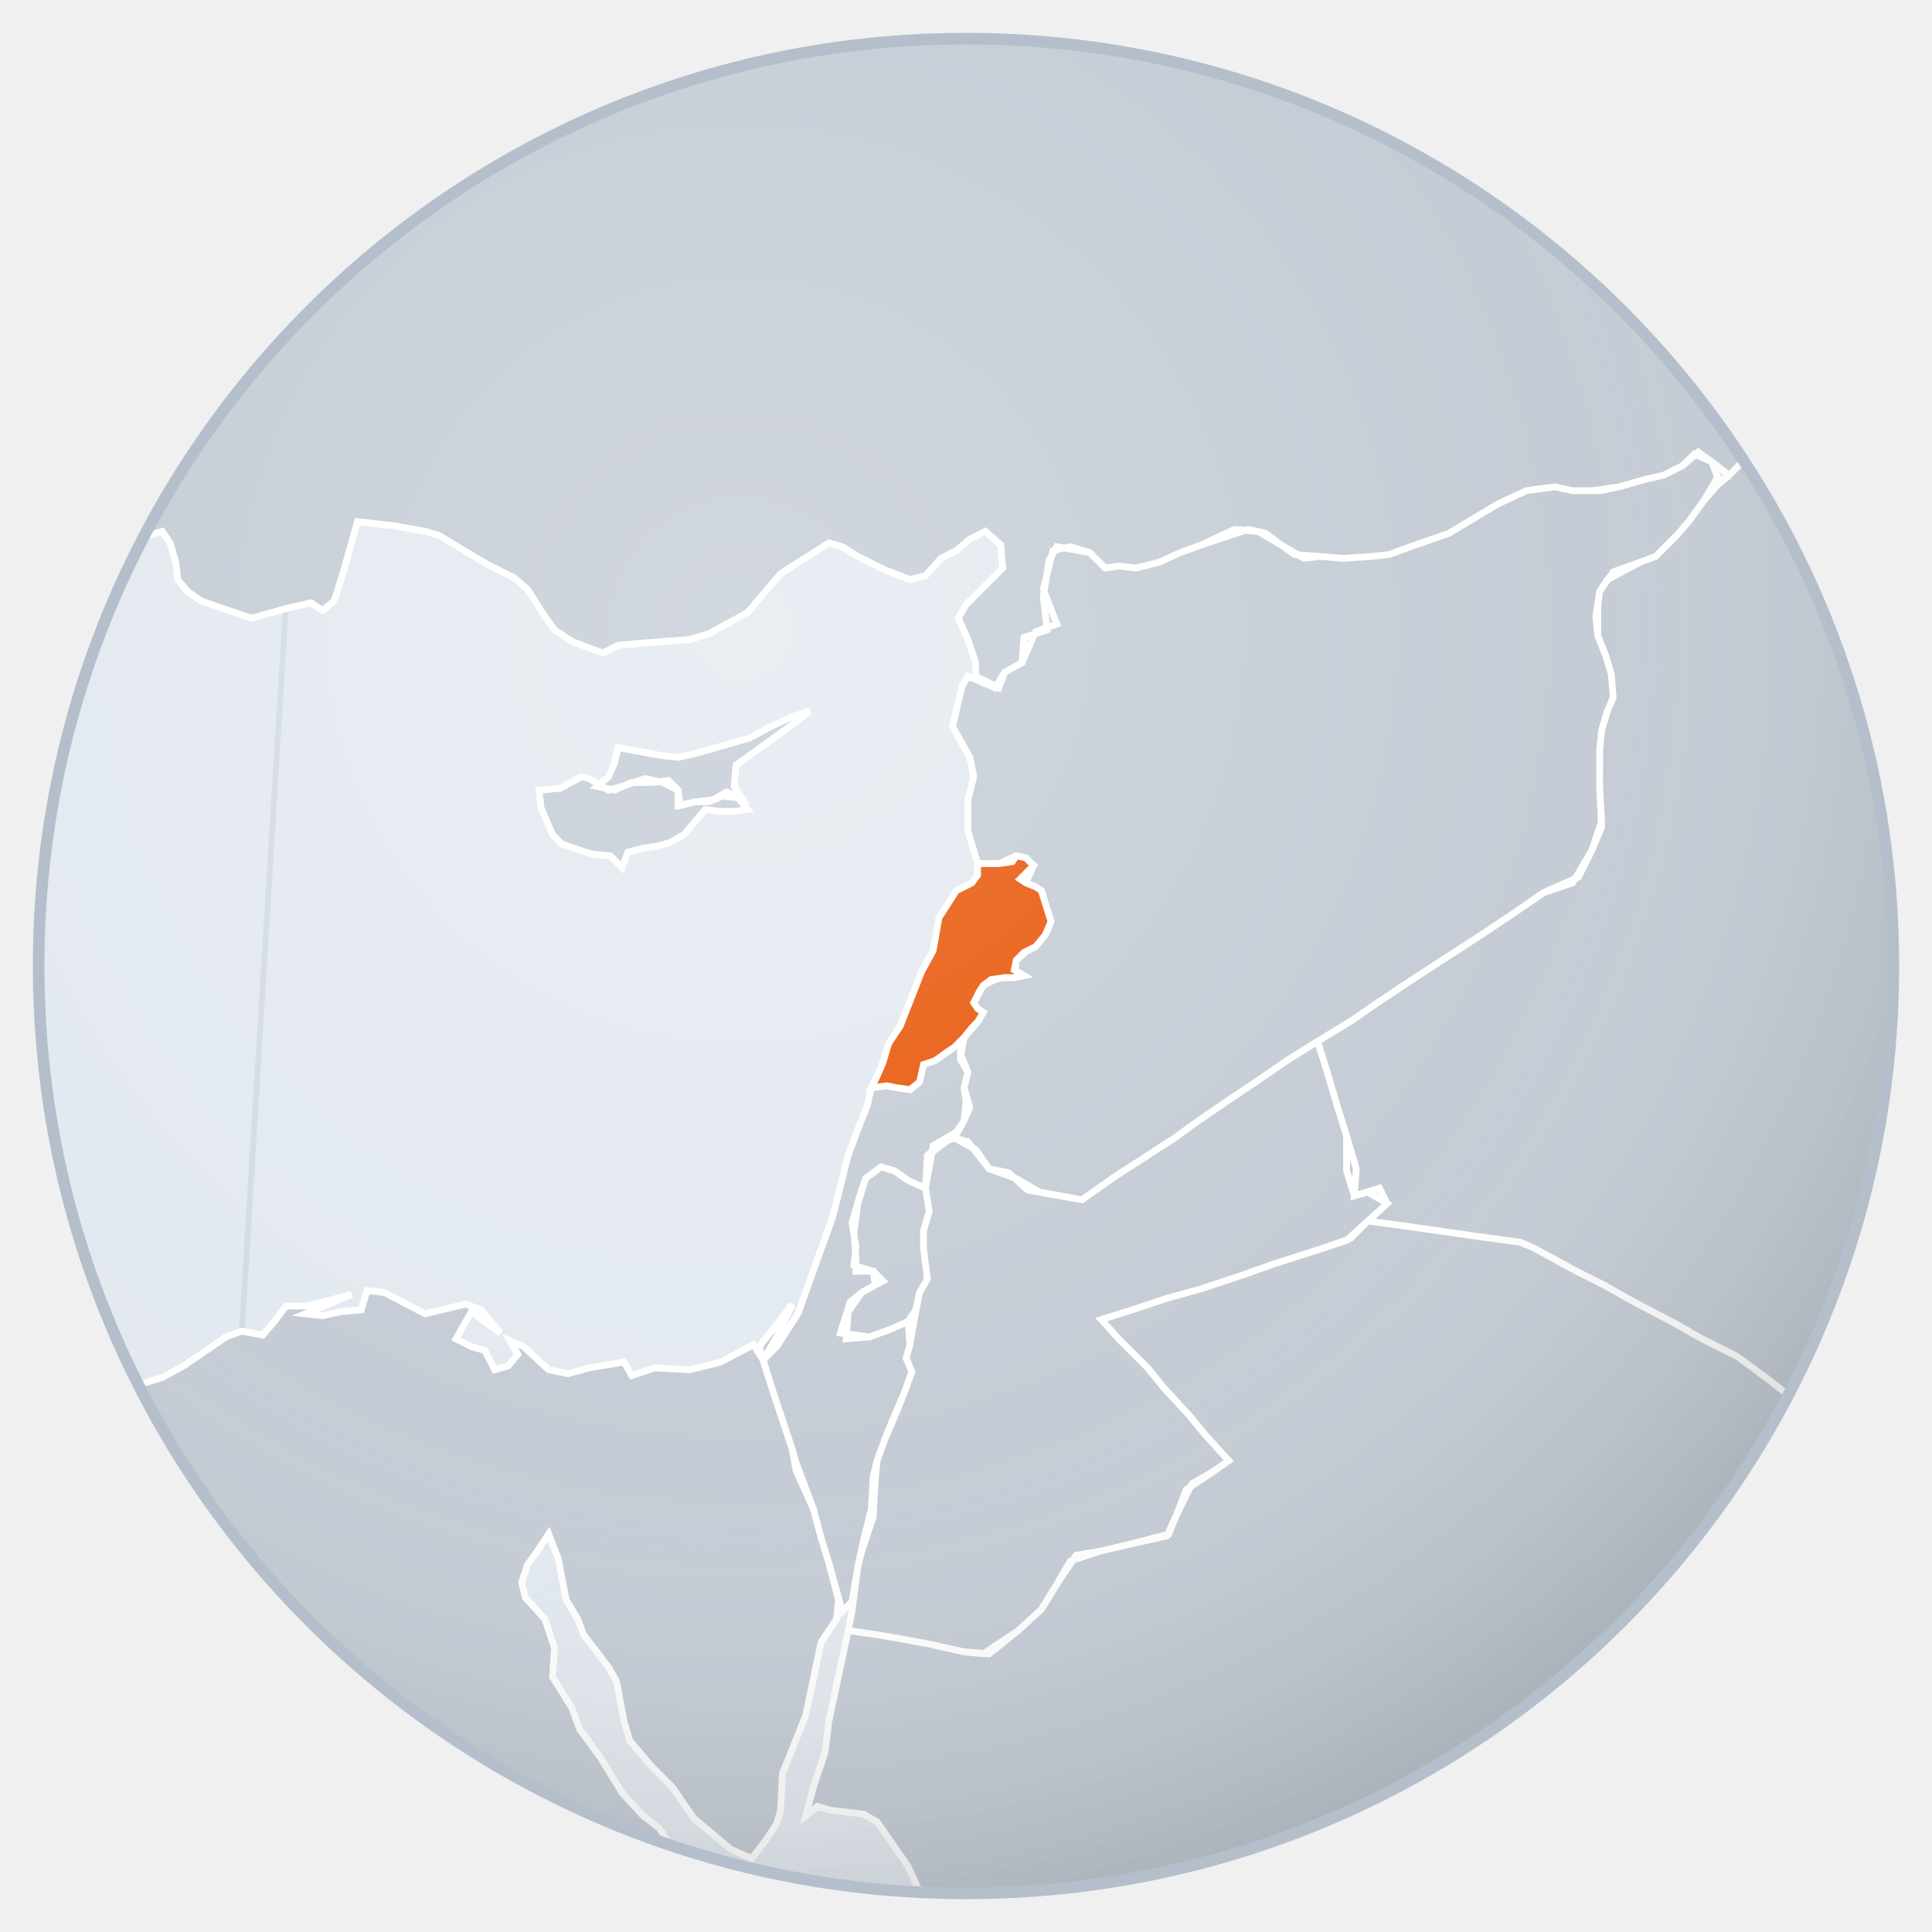
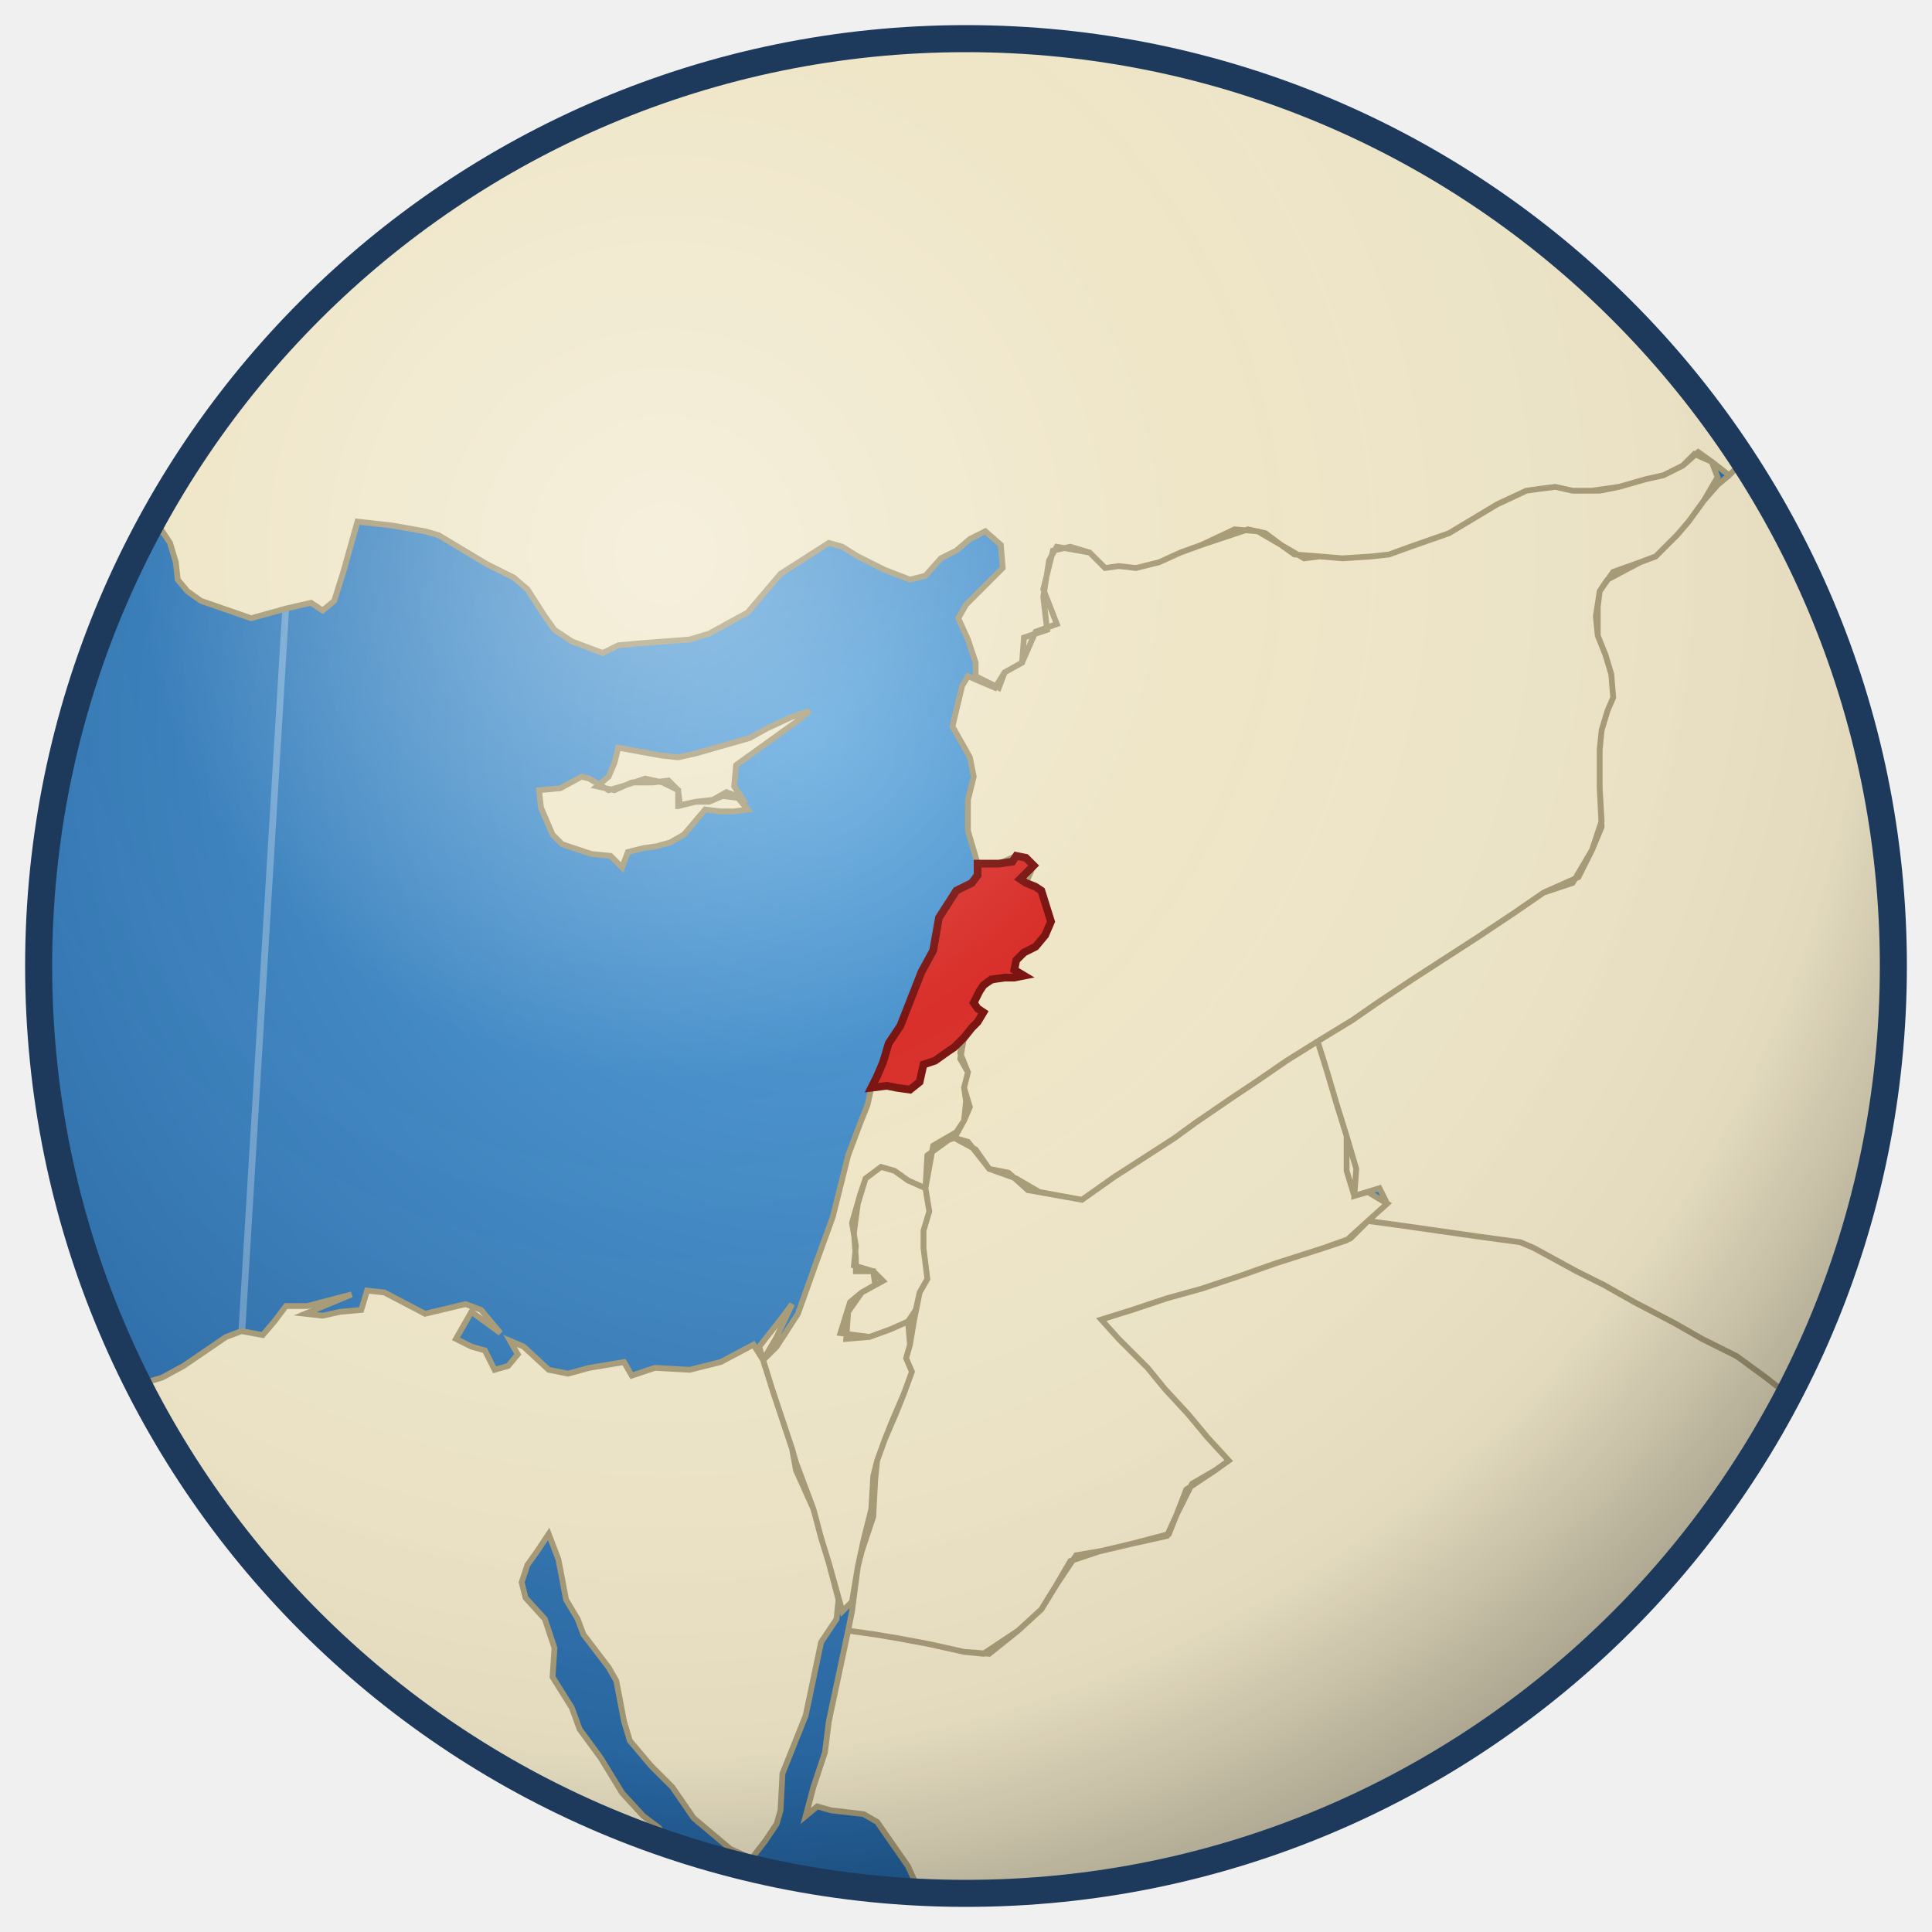
<svg xmlns="http://www.w3.org/2000/svg" viewBox="0 0 100 100">
-   <style>.o{fill:#e3e9f0}.l{fill:#c5ccd5;stroke:#fff;stroke-width:.35}.g{fill:none;stroke:#d3dbe5;stroke-width:.3}.t{fill:#e8590c;stroke:#fff;stroke-width:.35}.m{fill:none;stroke:#e8590c;stroke-width:1.6}.r{fill:none;stroke:#b5bfcb;stroke-width:.6}@media(prefers-color-scheme:dark){.o{fill:#283141}.l{fill:#4b5567;stroke:#283141}.g{stroke:#323c4e}.t{fill:#ff922b;stroke:#283141}.m{stroke:#ff922b}.r{stroke:#4b5567}}</style>
+   <style>.l{fill:#efe6c8;stroke:#a89c78;stroke-width:.3}.g{fill:none;stroke:#fff;stroke-opacity:.28;stroke-width:.35}.t{fill:#d9302b;stroke:#7a1512;stroke-width:.4}.mh{fill:none;stroke:#fff;stroke-width:3.2}.m{fill:none;stroke:#d9302b;stroke-width:1.8}.r{fill:none;stroke:#1d3a5c;stroke-width:1.4}</style>
  <defs>
    <clipPath id="c">
      <circle cx="50" cy="50" r="48" />
    </clipPath>
-     <radialGradient id="s" cx="38%" cy="32%" r="75%">
-       <stop offset="0" stop-color="#fff" stop-opacity=".22" />
-       <stop offset=".6" stop-color="#fff" stop-opacity="0" />
-       <stop offset="1" stop-color="#000" stop-opacity=".18" />
+     <radialGradient id="o" cx="42%" cy="38%" r="65%">
+       <stop offset="0" stop-color="#5aa4dc" />
+       <stop offset="1" stop-color="#21609e" />
+     </radialGradient>
+     <radialGradient id="s" cx="34%" cy="28%" r="80%">
+       <stop offset="0" stop-color="#fff" stop-opacity=".38" />
+       <stop offset=".35" stop-color="#fff" stop-opacity="0" />
+       <stop offset=".8" stop-color="#000" stop-opacity=".05" />
+       <stop offset="1" stop-color="#000" stop-opacity=".35" />
    </radialGradient>
  </defs>
  <g clip-path="url(#c)">
-     <circle class="o" cx="50" cy="50" r="48" />
+     <circle cx="50" cy="50" r="48" fill="url(#o)" />
    <path class="g" d="M10.7 100L10.8 97.2L16.7 0M77.6 100L77.5 97.8L73.4 0M0 77.6L11.7 78.4L28 79.2L44.3 79.5L60.6 79.5L76.9 79L93.1 78.1L100 77.6M0 2.1L1.8 2.3L16.1 3.3L30.5 3.9L44.9 4.2L59.4 4.2L73.8 3.8L88.2 3L100 2.1" />
    <path class="l" d="M94.3 0L94.8 0.8L94.8 1.6L95.5 2L96.4 2.3L97.7 2L98.4 2L100 3L100 4.1L99.6 4.7L99.4 6.5L98.5 6.8L97.4 6.9L97.7 7.9L98.4 8.7L98.4 9.4L98.5 10.3L99.1 11L99.1 12L99.5 13.1L99.5 14.1L100 16.3L99.6 17L99.4 18L100 24.6L99.8 23.2L99.2 22.5L98.2 22.9L97.6 23.3L96.7 23.3L96 23.3L94.4 22.8L93.7 22.6L92.2 22.9L91.2 22.6L90.5 23.6L89.5 24.6L88.6 23.9L87.9 23.4L87.1 24.1L86.1 24.6L85.2 24.8L83.8 25.2L82.8 25.4L81.4 25.4L80.5 25.2L79.7 25.3L79 25.4L77.5 26.1L75 27.6L73 28.3L71.9 28.7L71 28.8L69.5 28.9L68.3 28.8L67.5 28.9L66.3 28.2L65.5 27.6L64.6 27.4L62.2 28.2L61.1 28.6L60 29.1L58.8 29.4L57.9 29.3L57.2 29.4L56.4 28.6L55.4 28.3L54.5 28.5L54 30.5L54.7 32.3L53.6 32.7L52.9 34.3L52 34.8L51.7 35.6L50.5 35L50.5 34.3L50.1 33.1L49.6 32L50 31.3L50.9 30.4L51.9 29.4L51.8 28.2L51 27.5L50.2 27.9L49.5 28.5L48.7 28.9L47.9 29.8L47.1 30L45.8 29.5L44.4 28.8L43.6 28.3L42.9 28.1L40.4 29.7L38.7 31.7L36.7 32.8L35.7 33.1L33.1 33.3L32 33.4L31.2 33.8L29.6 33.2L28.7 32.6L28.2 31.9L27.3 30.5L26.6 29.9L25.2 29.2L22.7 27.7L22 27.5L20.3 27.2L18.5 27L17.8 29.5L17.3 31.1L16.7 31.6L16.1 31.2L14.8 31.5L13 32L10.4 31.1L9.7 30.6L9.2 30L9.1 29.1L8.8 28.1L8.4 27.5L7.4 27.8L5.5 26.7L4.4 26.5L3.7 27.4L2.6 27.7L3.1 26.9L1.4 26.9L0.5 27.3L0 26.5L2.2 26.4L3.2 25.6L4.1 25.1L0.7 24.8L0 24.7L0 23.5L0 0L10.5 0L94.3 0ZM50.1 35L51.5 35.6L52 34.8L52.9 34.3L53 33L54.2 32.6L54 30.9L54.3 29L54.7 28.3L56.4 28.6L57.2 29.4L57.9 29.3L58.8 29.4L60 29.1L61.1 28.6L62.2 28.2L63.9 27.4L65.1 27.5L66.3 28.2L67 28.7L68.3 28.8L69.5 28.9L71 28.8L71.9 28.7L73 28.3L75 27.6L77.5 26.1L79 25.4L79.7 25.3L80.5 25.2L81.4 25.4L82.4 25.4L83.8 25.2L85.2 24.8L86.1 24.6L87.1 24.1L87.7 23.5L88.6 23.9L88.9 24.7L88.2 25.9L87.4 27L86.8 27.7L85.7 28.8L84.9 29.1L83.5 29.6L82.8 30.6L82.7 31.4L82.7 32.9L83.1 33.9L83.4 34.9L83.5 36.1L83.2 36.8L82.9 37.8L82.8 38.8L82.8 40.8L82.9 42.5L82.4 44L81.7 45.4L79.9 46.2L78.3 47.3L76.5 48.5L74.8 49.6L73.1 50.7L71.3 51.9L70 52.8L68.2 53.9L66.6 54.9L65 56L63.8 56.8L61.9 58.1L60.8 58.9L59.1 60L57.7 60.9L56 62.1L53.8 61.7L52.6 61L51.2 60.5L50.5 59.5L49.4 58.9L49.9 58L50.2 57.3L49.9 56.3L50.1 55.5L49.7 54.8L49.9 53.7L50.6 52.9L50.4 51.9L50.9 51L51.7 50.6L52.5 50.6L52.6 49.7L53.4 49L54.1 48.4L54.4 47.7L53.9 46.1L53.1 45.7L53.5 44.8L52.6 44.3L51.7 44.7L50.6 44.7L50.1 43L50.1 42.3L50.1 41.4L50.4 40.2L50.2 39.2L49.3 37.6L49.8 35.5ZM49.1 100L48 98.8L47 96.6L45.4 94.3L44.7 93.9L43 93.7L42.3 93.5L41.7 94L42.1 92.5L42.7 90.7L42.9 89.1L43.9 84.4L45.3 84.6L46.5 84.8L48.1 85.1L49.9 85.5L50.9 85.6L52.7 84.4L53.9 83.3L54.7 82L55.4 80.8L56.9 80.3L58.6 79.9L60.4 79.5L60.9 78.4L61.4 77.1L62.9 76.1L63.6 75.6L62.5 74.4L61.5 73.2L60.3 71.9L59.4 70.8L57.9 69.3L57 68.3L58.6 67.8L60.4 67.2L62.2 66.7L64.3 66L66 65.4L68.5 64.6L69.7 64.2L70.8 63.2L72.3 63.4L74.4 63.7L76.5 64L78.7 64.3L79.4 64.6L81.6 65.8L83 66.5L84.6 67.4L86.7 68.5L88.1 69.3L89.9 70.2L91.4 71.3L93.2 72.7L95.2 74.3L96.9 75.5L99.2 77.1L100 77.7L100 100ZM49.4 58.9L50.1 59.1L51.2 60.5L52.2 60.7L53.2 61.6L56 62.1L57.7 60.9L59.1 60L60.8 58.9L61.9 58.1L63.8 56.8L65 56L66.6 54.9L68.2 53.9L68.7 55.5L69.2 57.2L69.7 58.8L70.2 60.5L70.1 61.9L70.8 61.7L71.8 62.3L70.8 63.2L69.9 64.1L68.5 64.6L66 65.4L64.3 66L62.2 66.7L60.4 67.2L58.6 67.8L57 68.3L57.9 69.3L59.4 70.8L60.3 71.9L61.5 73.2L62.5 74.4L63.6 75.6L62.9 76.1L61.7 76.8L60.9 78.4L60.5 79.4L58.6 79.9L56.9 80.3L55.7 80.5L54.7 82L53.9 83.3L52.7 84.4L51.2 85.6L49.9 85.5L48.1 85.1L46.5 84.8L45.3 84.6L43.9 84.4L44.1 83.4L44.4 81.1L44.6 80.3L45.2 78.5L45.3 76.6L45.4 75.6L45.8 74.5L46.2 73.5L46.8 72.1L47.2 71L46.9 70.3L47.1 69.6L47.3 68.4L47.6 66.9L48 66.2L47.8 64.6L47.8 63.7L48.1 62.7L47.9 61.5L48 59.8L49.1 59ZM49.9 53.7L49.7 54.5L50.1 55.5L49.9 56.3L50 57L49.9 58L49.5 58.6L48.3 59.3L47.9 61.5L47 61.1L46.3 60.6L45.6 60.4L44.8 61L44.5 61.9L44.1 63.3L44.3 64.5L44.2 65.5L45.2 65.8L45.7 66.3L44.6 66.9L44 67.4L43.5 69L45 69.2L46.1 68.8L47 68.4L47.1 69.6L46.9 70.3L47.2 71L46.8 72.1L46.4 73.1L45.8 74.5L45.4 75.6L45.2 76.4L45.1 78.1L44.7 79.7L44.4 81.1L44.1 82.9L43.6 83.4L42.9 80.9L42.5 79.6L42.1 78.1L41.2 76.1L41 75L40.4 73.2L40 72L39.5 70.4L40.2 69.7L41.3 68L42.3 65.2L43.1 63L43.9 59.8L44.5 58.2L44.9 57.2L45.1 56.3L45.9 56.2L47.1 56.4L47.8 55.1L49.1 54.4L49.8 53.8ZM41 67.5L40.2 69.2L39.5 70.4L39.3 69.7L40.4 68.3ZM47.9 61.5L48.1 62.7L47.8 63.7L47.8 64.6L48 66.2L47.6 66.9L47.4 67.8L47 68.4L46.1 68.8L45 69.2L43.8 69.3L43.9 67.9L44.6 66.9L45.3 66.5L45.2 65.8L44.3 65.8L44.3 65.1L44.2 63.8L44.4 62.3L44.8 61L45.6 60.4L46.3 60.6L47 61.1ZM100 77.7L99.2 77.1L96.9 75.5L95.2 74.3L93.2 72.7L91.4 71.3L89.9 70.2L88.1 69.3L86.7 68.5L84.6 67.4L83 66.5L81.6 65.8L79.4 64.6L78.7 64.3L76.5 64L74.4 63.7L72.3 63.4L70.8 63.2L71.8 62.3L71.4 61.5L70.1 61.9L69.7 60.6L69.7 58.8L69.2 57.2L68.7 55.5L68.2 53.9L70 52.8L71.3 51.9L73.1 50.7L74.8 49.6L76.5 48.5L78.3 47.3L79.9 46.2L81.4 45.7L82.4 44L82.9 42.8L82.8 40.8L82.8 38.8L82.9 37.8L83.2 36.8L83.5 36.1L83.4 34.9L83.1 33.9L82.7 32.9L82.6 31.9L82.8 30.6L83.2 30L84.9 29.1L85.7 28.8L86.8 27.7L87.4 27L88.2 25.9L88.9 25.1L89.5 24.6L90.5 23.6L91 22.7L91.8 22.9L93.1 22.5L94.2 22.8L95.7 23.3L96.7 23.3L97.6 23.3L98.2 22.9L98.9 22.5L99.7 22.9L99.9 24.4L100 77.7ZM100 18.2L99.5 17.5L100 16.4L100 18.2ZM100 14.4L99.5 13.1L99.3 12.4L99.1 11L98.5 10.3L98.4 9.4L98.4 8.7L97.8 8.2L97.6 7.5L97.9 6.8L99.1 6.8L99.6 4.7L100 4.1L100 14.4ZM1.1 32.9L0.3 32.7L0.7 31.9L0.5 31.1L1.2 30.3L1.8 29.9L3.4 29.4L3.1 31L2.6 31.5L1.9 32.1ZM0 69.5L2.6 69.9L4.4 70.9L5.4 71.6L6.6 71.8L7.4 71.6L8.4 71.3L9.5 70.7L11.7 69.2L12.5 68.9L13.6 69.1L14.2 68.4L14.8 67.6L15.9 67.6L18.2 67L15.8 68L16.7 68.1L17.6 67.9L18.7 67.8L19 66.8L19.9 66.9L22 68L24.1 67.5L24.9 67.8L25.9 69L24.4 67.9L23.6 69.3L24.4 69.7L25.1 69.9L25.6 70.9L26.3 70.7L26.8 70.1L26.4 69.4L27.1 69.7L28.4 70.9L29.4 71.1L30.5 70.8L32.3 70.5L32.7 71.2L33.9 70.8L35.7 70.9L37.3 70.5L39 69.6L39.5 70.4L40 72L40.4 73.2L41 75L41.2 75.7L42.1 78.1L42.5 79.6L42.9 80.9L43.4 82.8L43.3 83.8L42.5 85L41.7 88.8L40.5 91.8L40.4 93.7L40.2 94.4L39.6 95.3L38.9 96.2L37.8 95.7L35.9 94.1L34.8 92.5L33.7 91.4L32.6 90.1L32.3 89.1L31.9 87L31.5 86.3L30.2 84.6L29.9 83.8L29.3 82.8L28.9 80.7L28.4 79.4L27.8 80.3L27.3 81L27 81.9L27.2 82.7L28.2 83.8L28.7 85.3L28.6 86.8L29.6 88.4L30 89.5L31.1 91L32.2 92.8L33.3 94L34.1 94.6L34.5 95.2L34.5 96.6L34.5 97.3L35.2 98.7L35.4 99.4L36.1 99.9L0 100ZM38.4 41.3L37.6 41L36.9 41.4L36 41.5L35.2 41.7L35.1 40.9L34.6 40.4L33.8 40.5L32.7 40.5L31.8 40.9L30.9 40.7L31.5 40.2L31.8 39.5L32 38.7L33.1 38.9L34.2 39.1L35.1 39.2L36 39L38.8 38.2L39.7 37.7L41 37.1L41.9 36.8L41.3 37.3L38.1 39.6L38 40.7ZM30.5 40.3L31.5 40.9L32.2 40.7L33.4 40.3L34.3 40.5L35.1 40.9L35.1 41.7L36 41.5L36.7 41.5L37.4 41.2L38.2 41.3L38.7 41.9L38 42L37.3 42L36.5 41.9L35.4 43.2L34.7 43.6L34 43.8L33.3 43.9L32.5 44.1L32.2 44.9L31.6 44.3L30.6 44.2L29.1 43.7L28.6 43.2L28 41.8L27.9 40.9L29 40.8L30.1 40.2ZM100 3L99 2.2L97.7 2L96.8 2.3L95.5 2L94.8 1.6L94.8 0.8L94.3 0L100 0Z" />
    <path class="t" d="M50.6 44.7L51.7 44.7L52.4 44.6L52.6 44.3L53.1 44.4L53.5 44.8L53.2 45.1L52.8 45.5L53.1 45.7L53.6 45.9L53.9 46.1L54.4 47.7L54.1 48.4L53.6 49L53 49.3L52.6 49.7L52.5 50.2L53 50.5L52.5 50.6L52 50.6L51.3 50.7L50.9 51L50.7 51.3L50.4 51.9L50.6 52.2L50.9 52.4L50.6 52.9L50.3 53.2L49.9 53.7L49.4 54.2L49.1 54.4L48.4 54.9L47.8 55.1L47.6 56L47.1 56.4L46.4 56.3L45.9 56.2L45.1 56.3L45.4 55.7L45.7 55L46 54L46.6 53.1L47.7 50.3L48.3 49.2L48.6 47.5L49.5 46.1L50.3 45.7L50.6 45.3Z" />
    <circle cx="50" cy="50" r="48" fill="url(#s)" />
  </g>
  <circle class="r" cx="50" cy="50" r="48" />
</svg>
